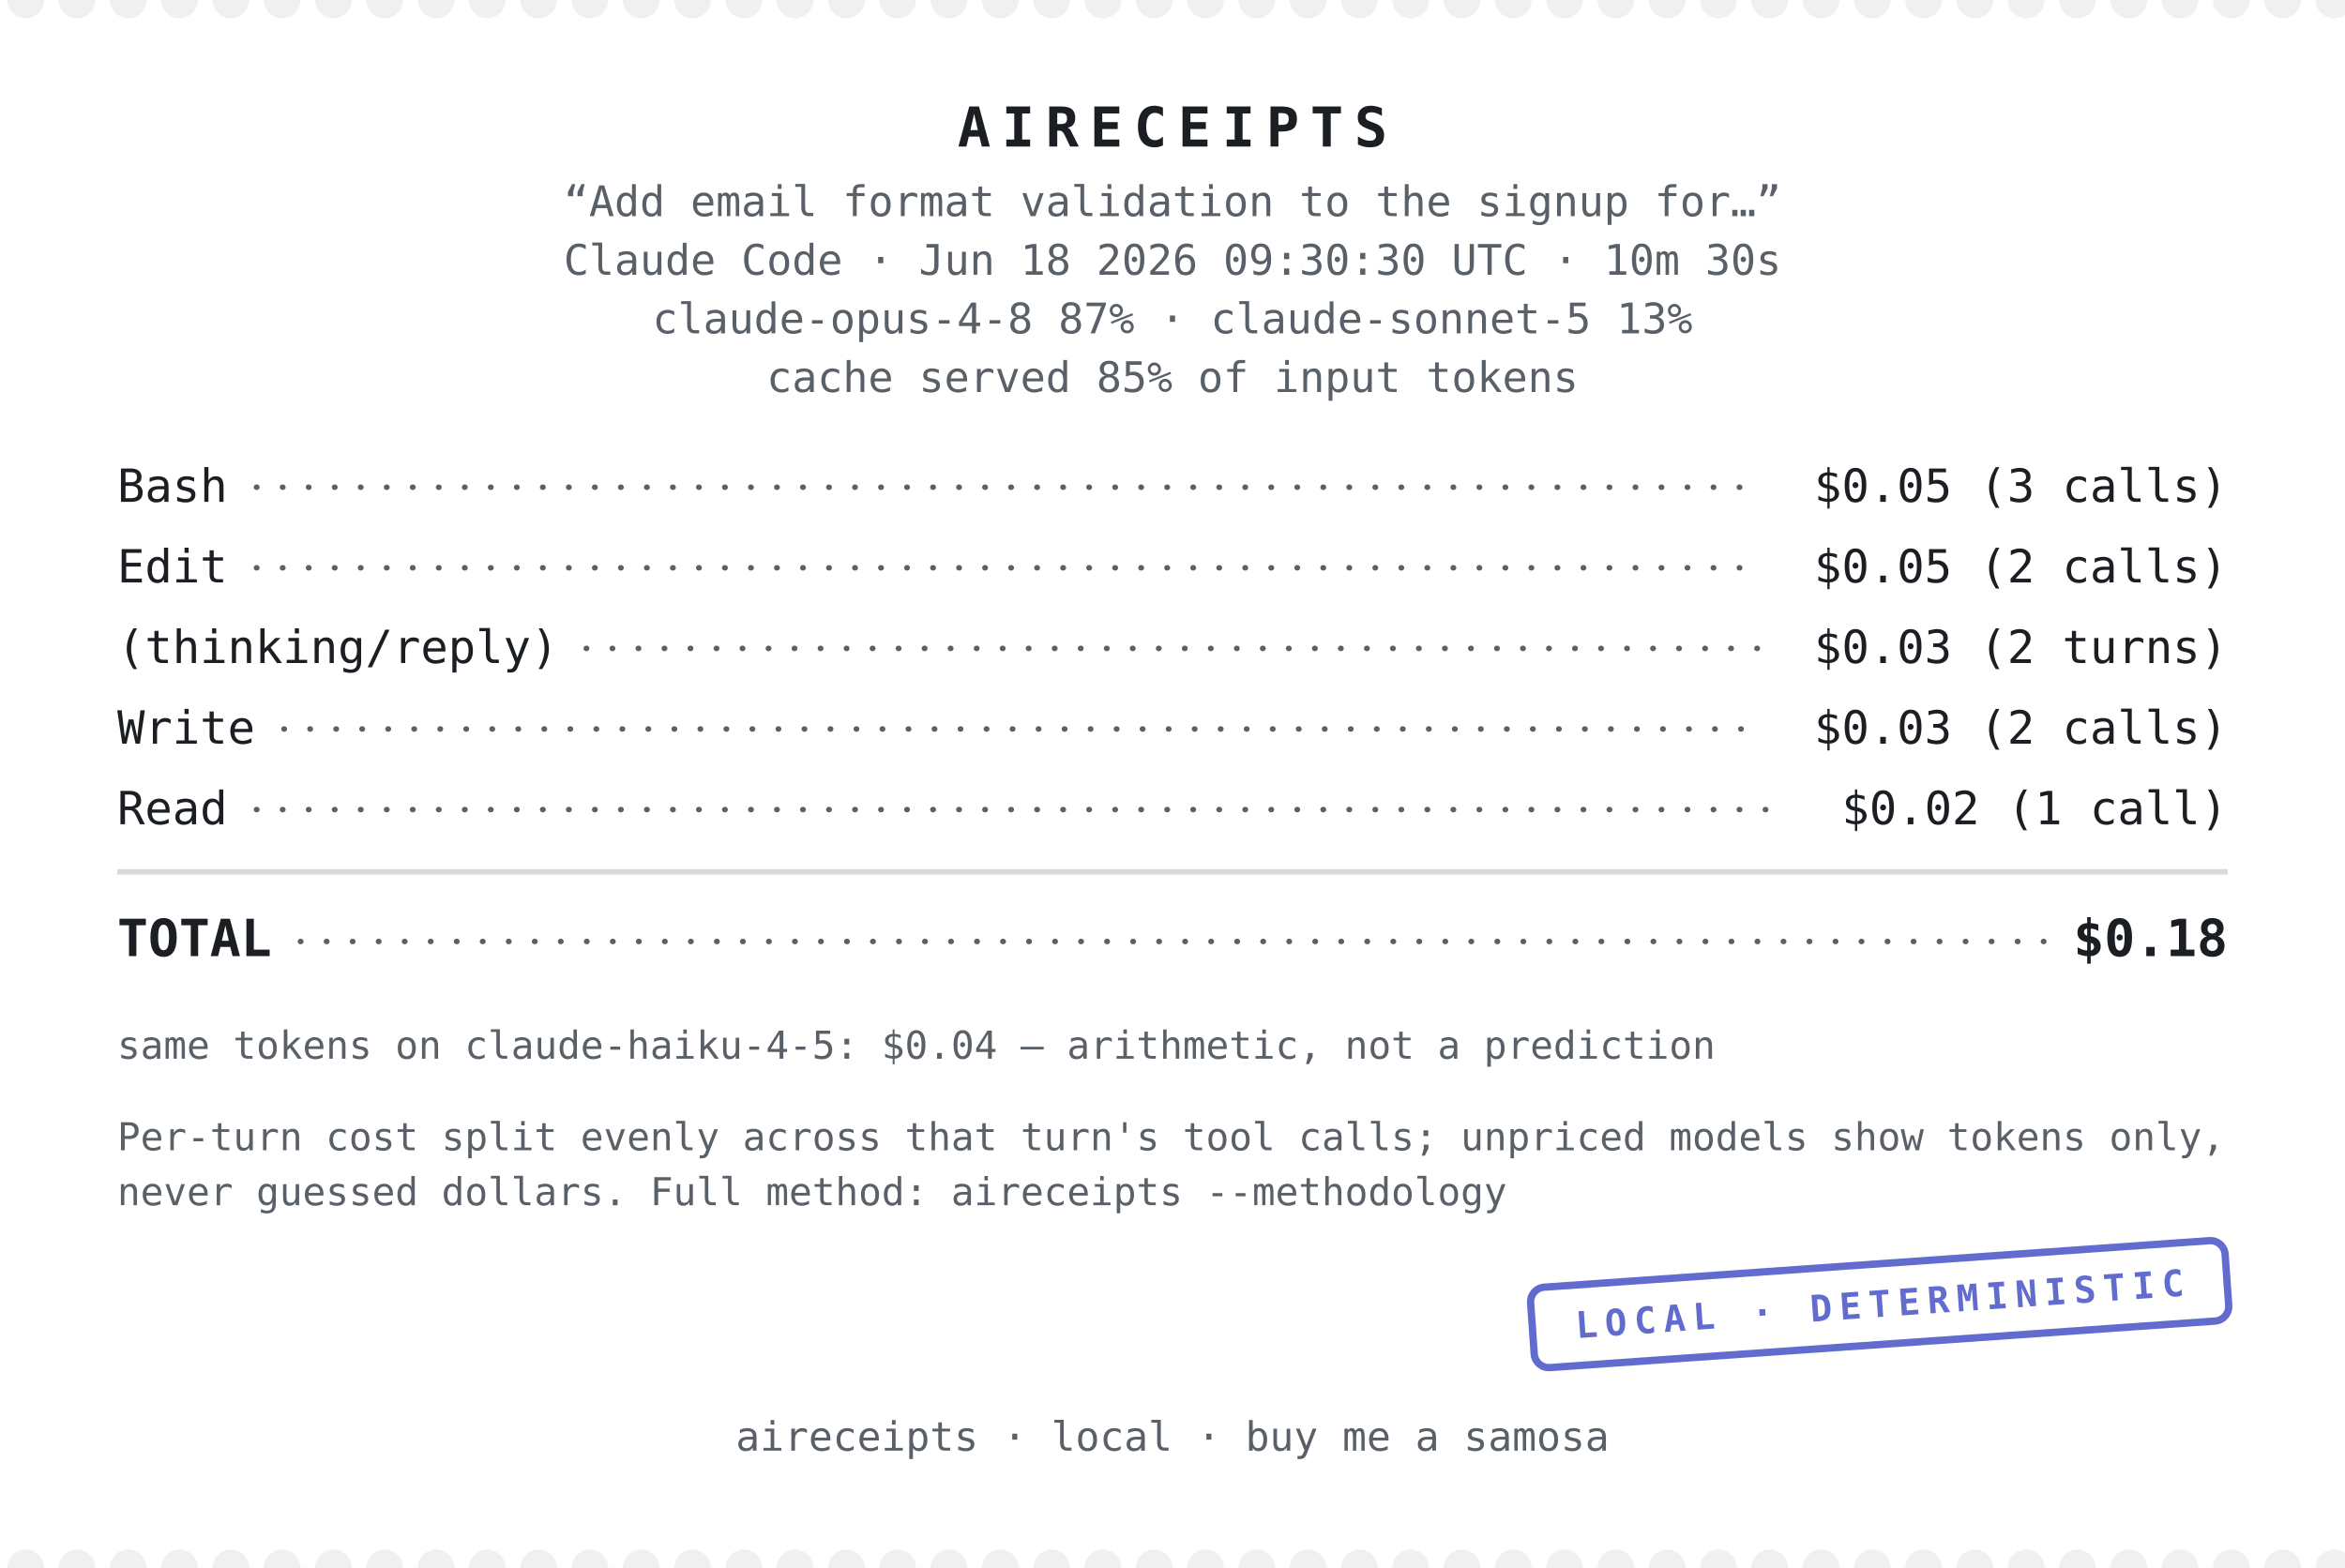
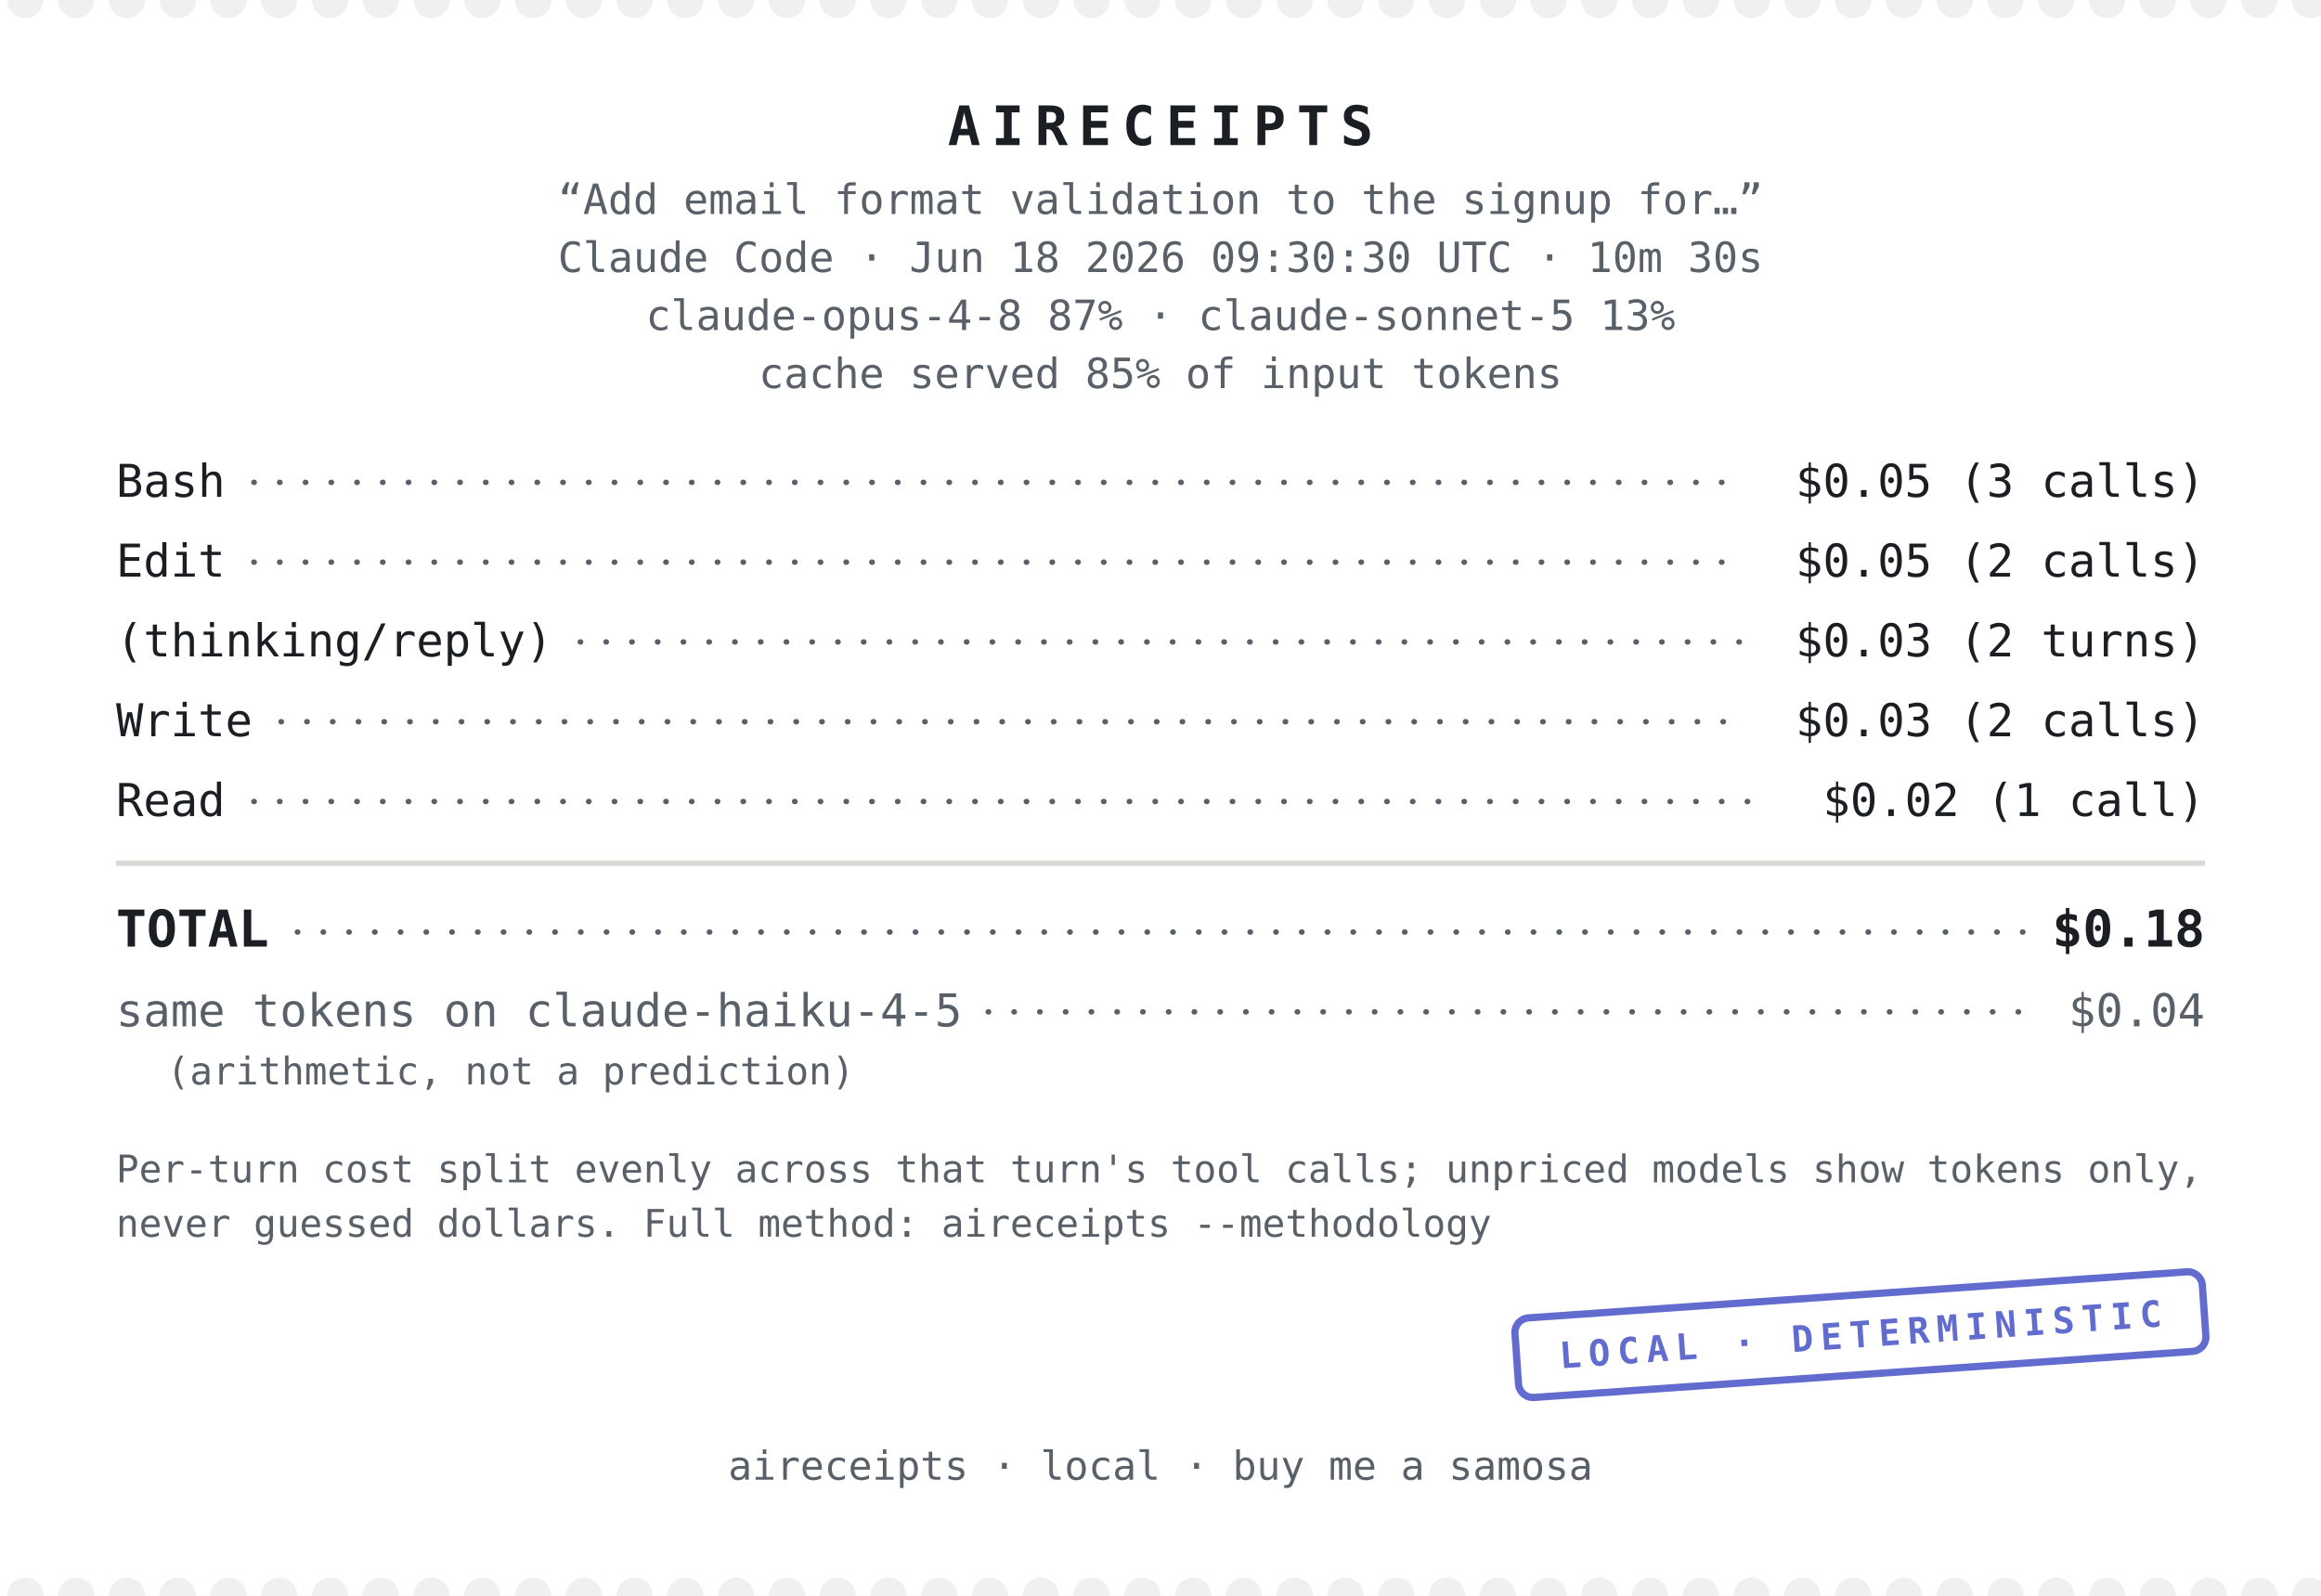
- <svg xmlns="http://www.w3.org/2000/svg" width="640" height="428" viewBox="0 0 640 428" font-family="&quot;SF Mono&quot;,&quot;Cascadia Code&quot;,&quot;JetBrains Mono&quot;,Menlo,Consolas,monospace" role="img" aria-label="aireceipts cost receipt">
+ <svg xmlns="http://www.w3.org/2000/svg" width="640" height="440" viewBox="0 0 640 440" font-family="&quot;SF Mono&quot;,&quot;Cascadia Code&quot;,&quot;JetBrains Mono&quot;,Menlo,Consolas,monospace" role="img" aria-label="aireceipts cost receipt">
  <g transform="translate(0 0)">
    <defs>
-       <mask id="perf-0" maskUnits="userSpaceOnUse" x="-5" y="-5" width="650" height="438">
-         <rect x="0" y="0" width="640" height="428" fill="#FFFFFF" />
+       <mask id="perf-0" maskUnits="userSpaceOnUse" x="-5" y="-5" width="650" height="450">
+         <rect x="0" y="0" width="640" height="440" fill="#FFFFFF" />
        <g class="perf-top">
          <circle cx="7" cy="0" r="5" fill="#000000" />
          <circle cx="21" cy="0" r="5" fill="#000000" />
          <circle cx="35" cy="0" r="5" fill="#000000" />
          <circle cx="49" cy="0" r="5" fill="#000000" />
          <circle cx="63" cy="0" r="5" fill="#000000" />
          <circle cx="77" cy="0" r="5" fill="#000000" />
          <circle cx="91" cy="0" r="5" fill="#000000" />
          <circle cx="105" cy="0" r="5" fill="#000000" />
          <circle cx="119" cy="0" r="5" fill="#000000" />
          <circle cx="133" cy="0" r="5" fill="#000000" />
          <circle cx="147" cy="0" r="5" fill="#000000" />
          <circle cx="161" cy="0" r="5" fill="#000000" />
          <circle cx="175" cy="0" r="5" fill="#000000" />
          <circle cx="189" cy="0" r="5" fill="#000000" />
          <circle cx="203" cy="0" r="5" fill="#000000" />
          <circle cx="217" cy="0" r="5" fill="#000000" />
          <circle cx="231" cy="0" r="5" fill="#000000" />
          <circle cx="245" cy="0" r="5" fill="#000000" />
          <circle cx="259" cy="0" r="5" fill="#000000" />
          <circle cx="273" cy="0" r="5" fill="#000000" />
          <circle cx="287" cy="0" r="5" fill="#000000" />
          <circle cx="301" cy="0" r="5" fill="#000000" />
          <circle cx="315" cy="0" r="5" fill="#000000" />
          <circle cx="329" cy="0" r="5" fill="#000000" />
          <circle cx="343" cy="0" r="5" fill="#000000" />
          <circle cx="357" cy="0" r="5" fill="#000000" />
          <circle cx="371" cy="0" r="5" fill="#000000" />
          <circle cx="385" cy="0" r="5" fill="#000000" />
          <circle cx="399" cy="0" r="5" fill="#000000" />
          <circle cx="413" cy="0" r="5" fill="#000000" />
          <circle cx="427" cy="0" r="5" fill="#000000" />
          <circle cx="441" cy="0" r="5" fill="#000000" />
          <circle cx="455" cy="0" r="5" fill="#000000" />
          <circle cx="469" cy="0" r="5" fill="#000000" />
          <circle cx="483" cy="0" r="5" fill="#000000" />
          <circle cx="497" cy="0" r="5" fill="#000000" />
          <circle cx="511" cy="0" r="5" fill="#000000" />
          <circle cx="525" cy="0" r="5" fill="#000000" />
          <circle cx="539" cy="0" r="5" fill="#000000" />
          <circle cx="553" cy="0" r="5" fill="#000000" />
          <circle cx="567" cy="0" r="5" fill="#000000" />
          <circle cx="581" cy="0" r="5" fill="#000000" />
          <circle cx="595" cy="0" r="5" fill="#000000" />
          <circle cx="609" cy="0" r="5" fill="#000000" />
          <circle cx="623" cy="0" r="5" fill="#000000" />
          <circle cx="637" cy="0" r="5" fill="#000000" />
        </g>
        <g class="perf-bottom">
-           <circle cx="7" cy="428" r="5" fill="#000000" />
-           <circle cx="21" cy="428" r="5" fill="#000000" />
-           <circle cx="35" cy="428" r="5" fill="#000000" />
-           <circle cx="49" cy="428" r="5" fill="#000000" />
-           <circle cx="63" cy="428" r="5" fill="#000000" />
-           <circle cx="77" cy="428" r="5" fill="#000000" />
-           <circle cx="91" cy="428" r="5" fill="#000000" />
-           <circle cx="105" cy="428" r="5" fill="#000000" />
-           <circle cx="119" cy="428" r="5" fill="#000000" />
-           <circle cx="133" cy="428" r="5" fill="#000000" />
-           <circle cx="147" cy="428" r="5" fill="#000000" />
-           <circle cx="161" cy="428" r="5" fill="#000000" />
-           <circle cx="175" cy="428" r="5" fill="#000000" />
-           <circle cx="189" cy="428" r="5" fill="#000000" />
-           <circle cx="203" cy="428" r="5" fill="#000000" />
-           <circle cx="217" cy="428" r="5" fill="#000000" />
-           <circle cx="231" cy="428" r="5" fill="#000000" />
-           <circle cx="245" cy="428" r="5" fill="#000000" />
-           <circle cx="259" cy="428" r="5" fill="#000000" />
-           <circle cx="273" cy="428" r="5" fill="#000000" />
-           <circle cx="287" cy="428" r="5" fill="#000000" />
-           <circle cx="301" cy="428" r="5" fill="#000000" />
-           <circle cx="315" cy="428" r="5" fill="#000000" />
-           <circle cx="329" cy="428" r="5" fill="#000000" />
-           <circle cx="343" cy="428" r="5" fill="#000000" />
-           <circle cx="357" cy="428" r="5" fill="#000000" />
-           <circle cx="371" cy="428" r="5" fill="#000000" />
-           <circle cx="385" cy="428" r="5" fill="#000000" />
-           <circle cx="399" cy="428" r="5" fill="#000000" />
-           <circle cx="413" cy="428" r="5" fill="#000000" />
-           <circle cx="427" cy="428" r="5" fill="#000000" />
-           <circle cx="441" cy="428" r="5" fill="#000000" />
-           <circle cx="455" cy="428" r="5" fill="#000000" />
-           <circle cx="469" cy="428" r="5" fill="#000000" />
-           <circle cx="483" cy="428" r="5" fill="#000000" />
-           <circle cx="497" cy="428" r="5" fill="#000000" />
-           <circle cx="511" cy="428" r="5" fill="#000000" />
-           <circle cx="525" cy="428" r="5" fill="#000000" />
-           <circle cx="539" cy="428" r="5" fill="#000000" />
-           <circle cx="553" cy="428" r="5" fill="#000000" />
-           <circle cx="567" cy="428" r="5" fill="#000000" />
-           <circle cx="581" cy="428" r="5" fill="#000000" />
-           <circle cx="595" cy="428" r="5" fill="#000000" />
-           <circle cx="609" cy="428" r="5" fill="#000000" />
-           <circle cx="623" cy="428" r="5" fill="#000000" />
-           <circle cx="637" cy="428" r="5" fill="#000000" />
+           <circle cx="7" cy="440" r="5" fill="#000000" />
+           <circle cx="21" cy="440" r="5" fill="#000000" />
+           <circle cx="35" cy="440" r="5" fill="#000000" />
+           <circle cx="49" cy="440" r="5" fill="#000000" />
+           <circle cx="63" cy="440" r="5" fill="#000000" />
+           <circle cx="77" cy="440" r="5" fill="#000000" />
+           <circle cx="91" cy="440" r="5" fill="#000000" />
+           <circle cx="105" cy="440" r="5" fill="#000000" />
+           <circle cx="119" cy="440" r="5" fill="#000000" />
+           <circle cx="133" cy="440" r="5" fill="#000000" />
+           <circle cx="147" cy="440" r="5" fill="#000000" />
+           <circle cx="161" cy="440" r="5" fill="#000000" />
+           <circle cx="175" cy="440" r="5" fill="#000000" />
+           <circle cx="189" cy="440" r="5" fill="#000000" />
+           <circle cx="203" cy="440" r="5" fill="#000000" />
+           <circle cx="217" cy="440" r="5" fill="#000000" />
+           <circle cx="231" cy="440" r="5" fill="#000000" />
+           <circle cx="245" cy="440" r="5" fill="#000000" />
+           <circle cx="259" cy="440" r="5" fill="#000000" />
+           <circle cx="273" cy="440" r="5" fill="#000000" />
+           <circle cx="287" cy="440" r="5" fill="#000000" />
+           <circle cx="301" cy="440" r="5" fill="#000000" />
+           <circle cx="315" cy="440" r="5" fill="#000000" />
+           <circle cx="329" cy="440" r="5" fill="#000000" />
+           <circle cx="343" cy="440" r="5" fill="#000000" />
+           <circle cx="357" cy="440" r="5" fill="#000000" />
+           <circle cx="371" cy="440" r="5" fill="#000000" />
+           <circle cx="385" cy="440" r="5" fill="#000000" />
+           <circle cx="399" cy="440" r="5" fill="#000000" />
+           <circle cx="413" cy="440" r="5" fill="#000000" />
+           <circle cx="427" cy="440" r="5" fill="#000000" />
+           <circle cx="441" cy="440" r="5" fill="#000000" />
+           <circle cx="455" cy="440" r="5" fill="#000000" />
+           <circle cx="469" cy="440" r="5" fill="#000000" />
+           <circle cx="483" cy="440" r="5" fill="#000000" />
+           <circle cx="497" cy="440" r="5" fill="#000000" />
+           <circle cx="511" cy="440" r="5" fill="#000000" />
+           <circle cx="525" cy="440" r="5" fill="#000000" />
+           <circle cx="539" cy="440" r="5" fill="#000000" />
+           <circle cx="553" cy="440" r="5" fill="#000000" />
+           <circle cx="567" cy="440" r="5" fill="#000000" />
+           <circle cx="581" cy="440" r="5" fill="#000000" />
+           <circle cx="595" cy="440" r="5" fill="#000000" />
+           <circle cx="609" cy="440" r="5" fill="#000000" />
+           <circle cx="623" cy="440" r="5" fill="#000000" />
+           <circle cx="637" cy="440" r="5" fill="#000000" />
        </g>
      </mask>
    </defs>
-     <rect x="0" y="0" width="640" height="428" fill="#FFFFFF" mask="url(#perf-0)" />
+     <rect x="0" y="0" width="640" height="440" fill="#FFFFFF" mask="url(#perf-0)" />
    <text x="320" y="40" font-size="15" fill="#1B1E22" text-anchor="middle" font-weight="700" letter-spacing="3">AIRECEIPTS</text>
    <text x="320" y="59" font-size="11.5" fill="#5A6068" text-anchor="middle">“Add email format validation to the signup for…”</text>
    <text x="320" y="75" font-size="11.5" fill="#5A6068" text-anchor="middle">Claude Code · Jun 18 2026 09:30:30 UTC · 10m 30s</text>
    <text x="320" y="91" font-size="11.5" fill="#5A6068" text-anchor="middle">claude-opus-4-8 87% · claude-sonnet-5 13%</text>
    <text x="320" y="107" font-size="11.5" fill="#5A6068" text-anchor="middle">cache served 85% of input tokens</text>
    <text x="32" y="137" font-size="12.5" fill="#1B1E22" text-anchor="start">Bash</text>
    <text x="608" y="137" font-size="12.5" fill="#1B1E22" text-anchor="end">$0.05  (3 calls)</text>
    <line x1="70" y1="133" x2="480" y2="133" stroke="#5A6068" stroke-width="1.5" stroke-linecap="round" stroke-dasharray="0.1 7" />
    <text x="32" y="159" font-size="12.5" fill="#1B1E22" text-anchor="start">Edit</text>
    <text x="608" y="159" font-size="12.5" fill="#1B1E22" text-anchor="end">$0.05  (2 calls)</text>
    <line x1="70" y1="155" x2="480" y2="155" stroke="#5A6068" stroke-width="1.5" stroke-linecap="round" stroke-dasharray="0.1 7" />
    <text x="32" y="181" font-size="12.5" fill="#1B1E22" text-anchor="start">(thinking/reply)</text>
    <text x="608" y="181" font-size="12.5" fill="#1B1E22" text-anchor="end">$0.03  (2 turns)</text>
    <line x1="160" y1="177" x2="480" y2="177" stroke="#5A6068" stroke-width="1.5" stroke-linecap="round" stroke-dasharray="0.1 7" />
    <text x="32" y="203" font-size="12.5" fill="#1B1E22" text-anchor="start">Write</text>
    <text x="608" y="203" font-size="12.5" fill="#1B1E22" text-anchor="end">$0.03  (2 calls)</text>
    <line x1="77.5" y1="199" x2="480" y2="199" stroke="#5A6068" stroke-width="1.5" stroke-linecap="round" stroke-dasharray="0.1 7" />
    <text x="32" y="225" font-size="12.5" fill="#1B1E22" text-anchor="start">Read</text>
    <text x="608" y="225" font-size="12.5" fill="#1B1E22" text-anchor="end">$0.02  (1 call)</text>
    <line x1="70" y1="221" x2="487.5" y2="221" stroke="#5A6068" stroke-width="1.5" stroke-linecap="round" stroke-dasharray="0.1 7" />
    <line x1="32" y1="238" x2="608" y2="238" stroke="#D8DBD6" stroke-width="1.5" />
    <text x="32" y="261" font-size="14" fill="#1B1E22" text-anchor="start" font-weight="700">TOTAL</text>
    <text x="608" y="261" font-size="14" fill="#1B1E22" text-anchor="end" font-weight="700">$0.18</text>
    <line x1="82" y1="257" x2="558" y2="257" stroke="#5A6068" stroke-width="1.5" stroke-linecap="round" stroke-dasharray="0.1 7" />
-     <text x="32" y="289" font-size="10.5" fill="#5A6068" text-anchor="start">same tokens on claude-haiku-4-5: $0.04 — arithmetic, not a prediction</text>
-     <text x="32" y="314" font-size="10.5" fill="#5A6068" text-anchor="start">Per-turn cost split evenly across that turn's tool calls; unpriced models show tokens only,</text>
-     <text x="32" y="329" font-size="10.5" fill="#5A6068" text-anchor="start">never guessed dollars. Full method: aireceipts --methodology</text>
-     <g class="stamp" opacity="0.8" transform="rotate(-4 513 356)">
-       <rect x="418" y="345" width="190" height="22" rx="4" fill="none" stroke="#3947C2" stroke-width="2" />
-       <text x="513" y="359.5" font-size="10" fill="#3947C2" text-anchor="middle" font-weight="700" letter-spacing="2">LOCAL · DETERMINISTIC</text>
+     <text x="32" y="283" font-size="12.5" fill="#5A6068" text-anchor="start" font-weight="400">same tokens on claude-haiku-4-5</text>
+     <text x="608" y="283" font-size="12.5" fill="#5A6068" text-anchor="end" font-weight="400">$0.04</text>
+     <line x1="272.5" y1="279" x2="562.5" y2="279" stroke="#5A6068" stroke-width="1.5" stroke-linecap="round" stroke-dasharray="0.1 7" />
+     <text x="46" y="299" font-size="10.5" fill="#5A6068" text-anchor="start">(arithmetic, not a prediction)</text>
+     <text x="32" y="326" font-size="10.5" fill="#5A6068" text-anchor="start">Per-turn cost split evenly across that turn's tool calls; unpriced models show tokens only,</text>
+     <text x="32" y="341" font-size="10.5" fill="#5A6068" text-anchor="start">never guessed dollars. Full method: aireceipts --methodology</text>
+     <g class="stamp" opacity="0.8" transform="rotate(-4 513 368)">
+       <rect x="418" y="357" width="190" height="22" rx="4" fill="none" stroke="#3947C2" stroke-width="2" />
+       <text x="513" y="371.5" font-size="10" fill="#3947C2" text-anchor="middle" font-weight="700" letter-spacing="2">LOCAL · DETERMINISTIC</text>
    </g>
-     <text x="320" y="396" font-size="11" fill="#5A6068" text-anchor="middle">aireceipts · local · buy me a samosa</text>
+     <text x="320" y="408" font-size="11" fill="#5A6068" text-anchor="middle">aireceipts · local · buy me a samosa</text>
  </g>
</svg>
